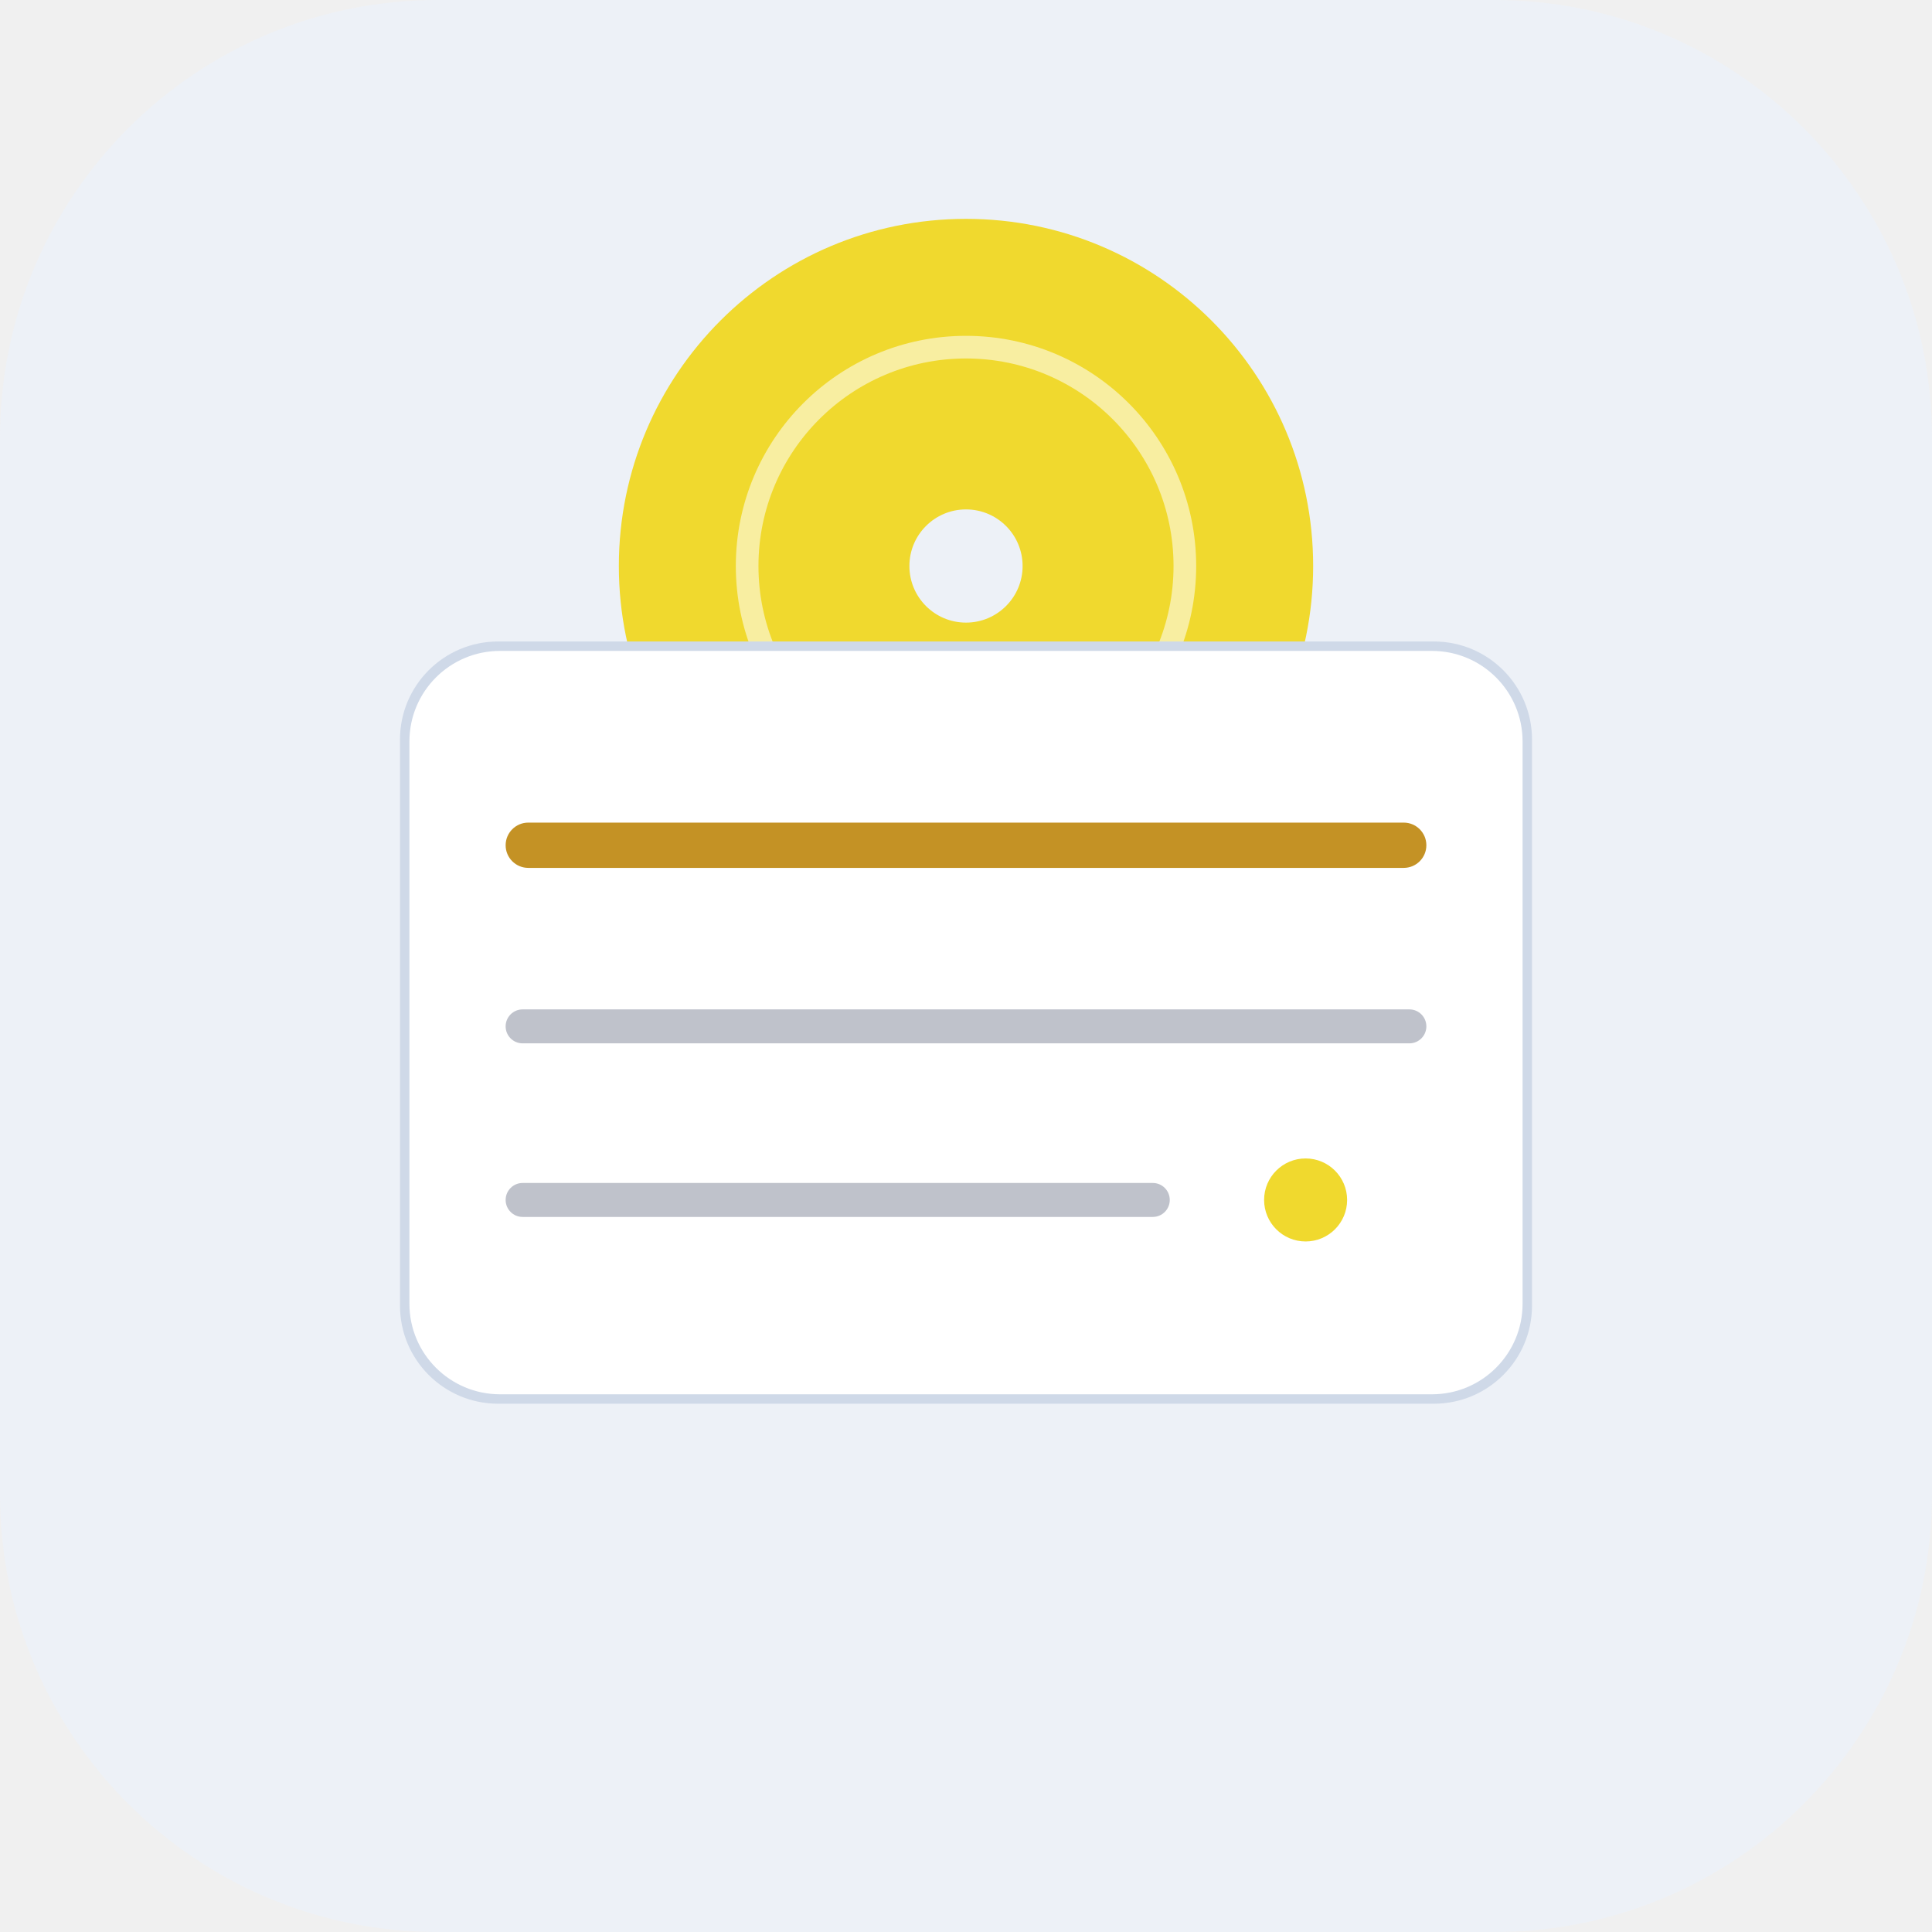
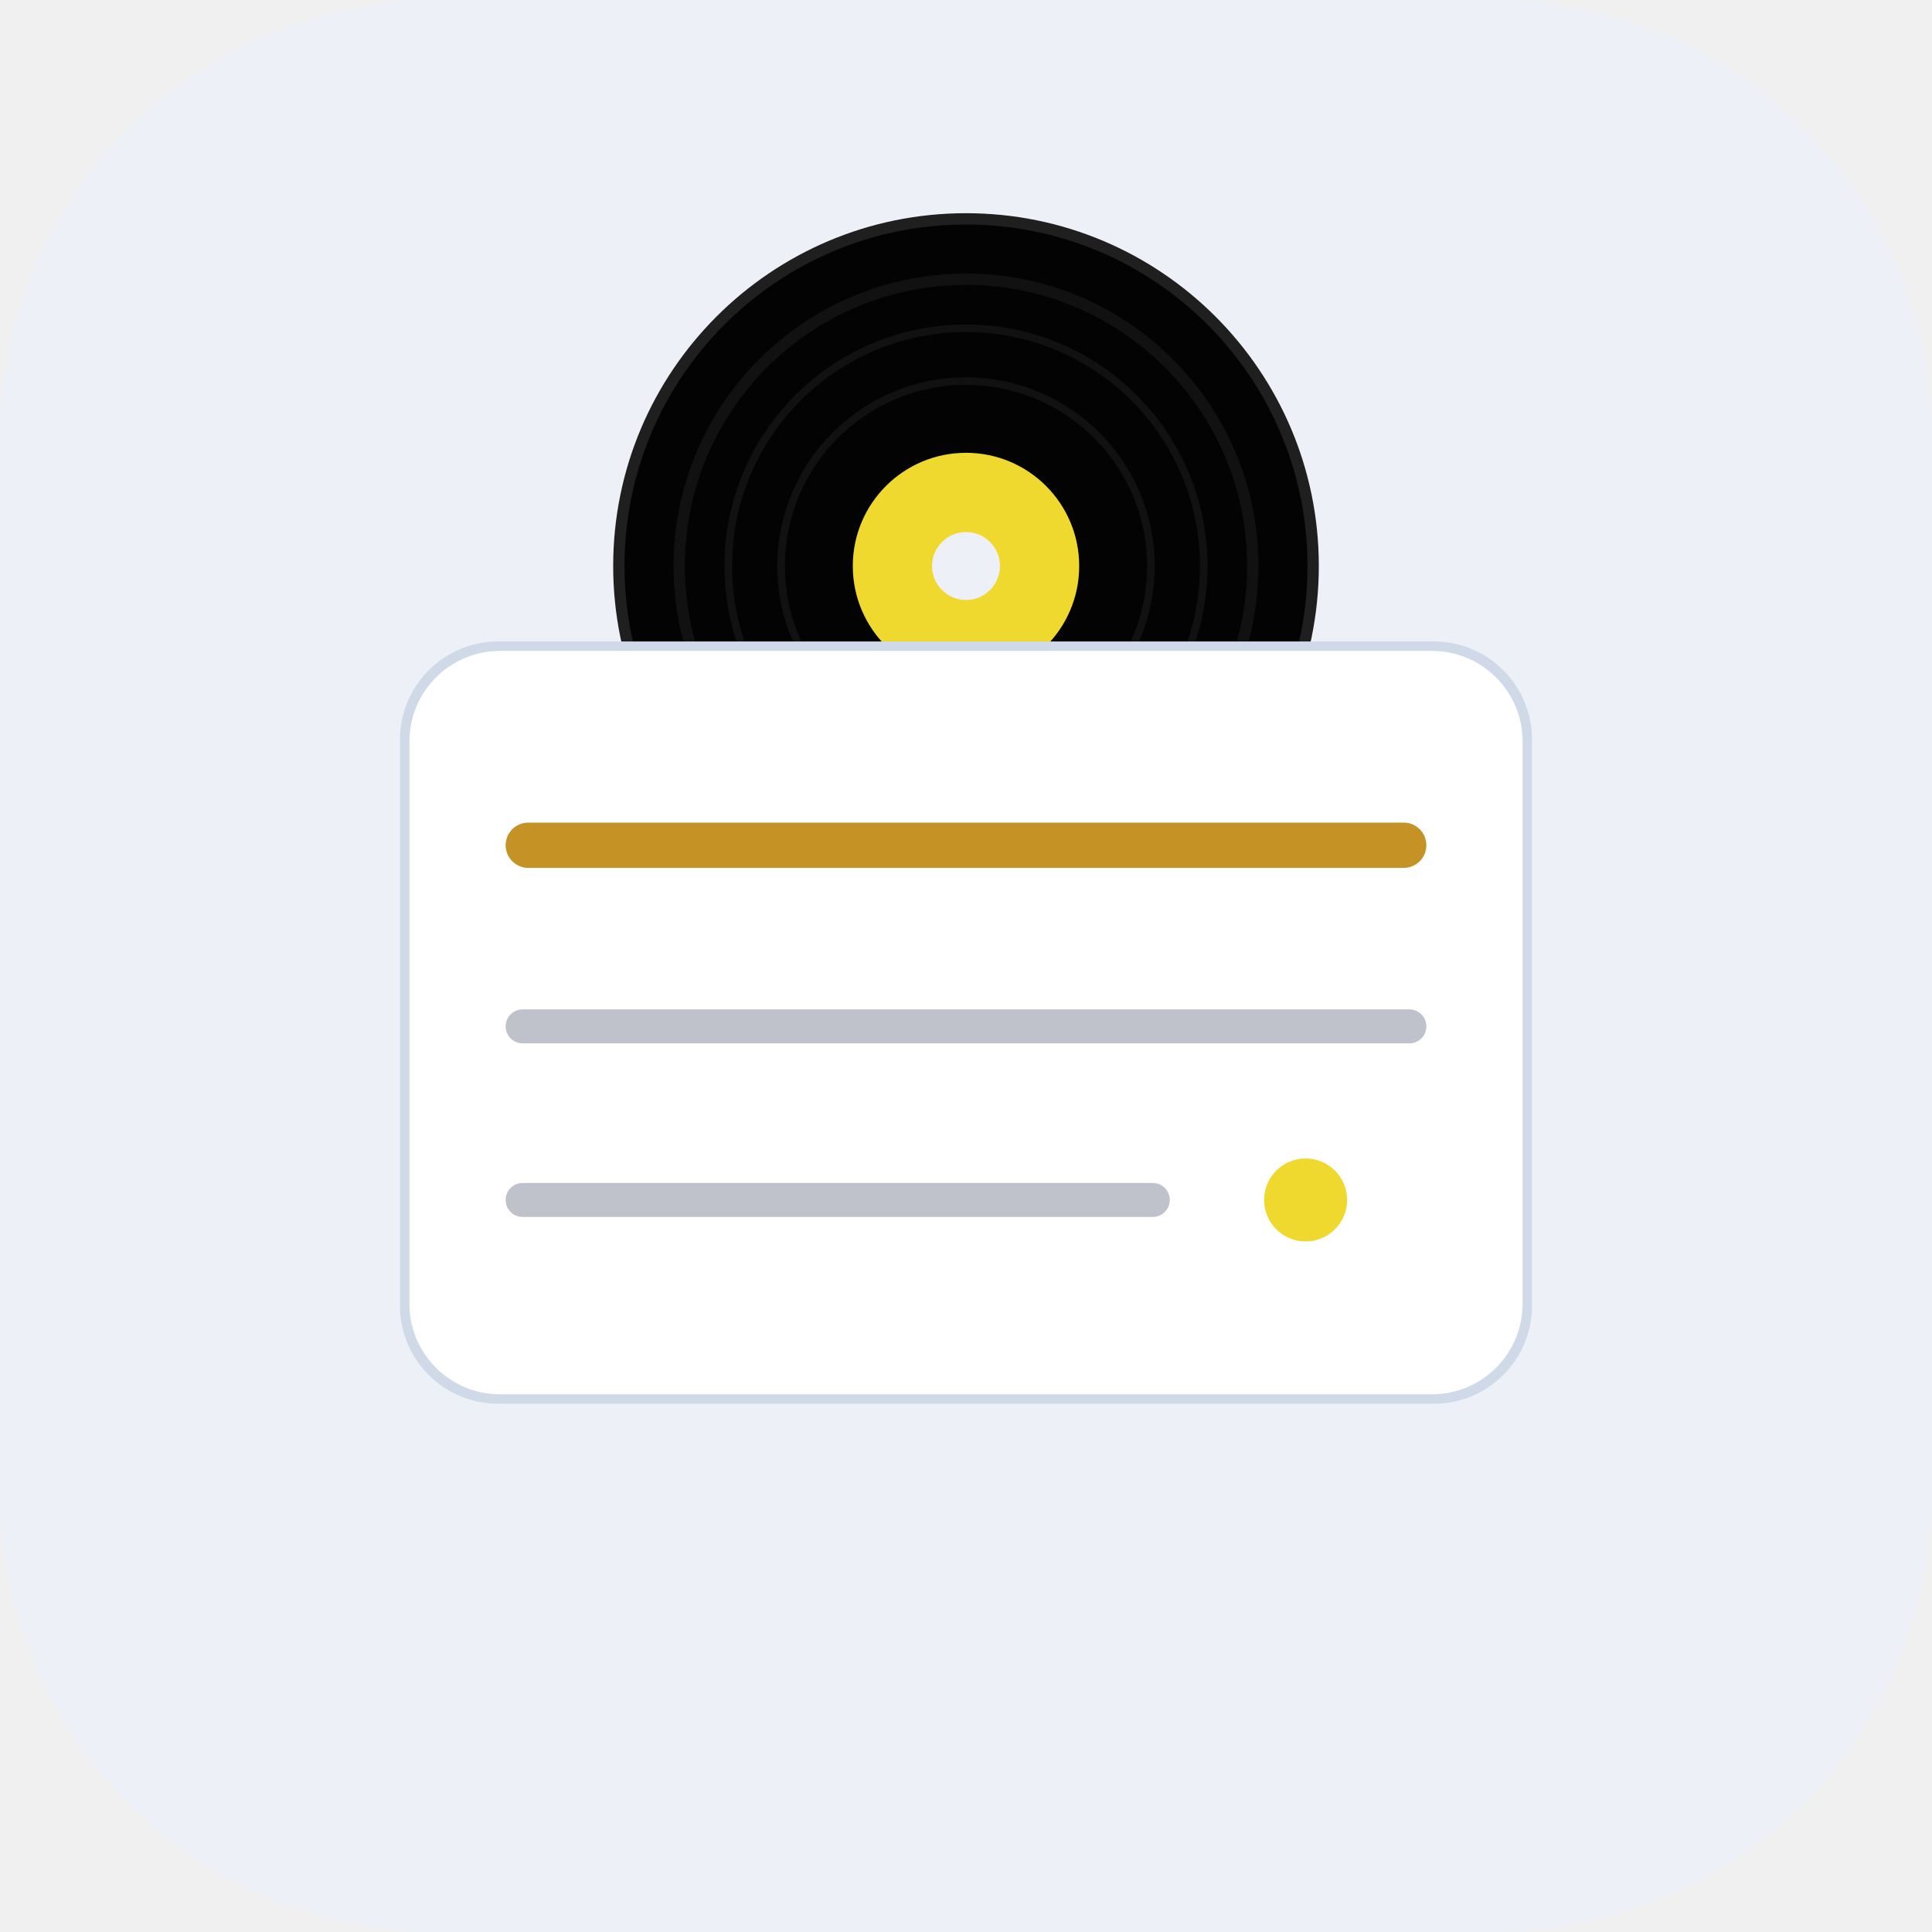
<svg xmlns="http://www.w3.org/2000/svg" viewBox="0 0 512 512">
  <rect width="512" height="512" rx="116" fill="#edf1f7" />
-   <circle cx="256" cy="150" r="92" fill="#f0d92e" />
-   <circle cx="256" cy="150" r="61" fill="#ffffff" fill-opacity=".55" />
-   <circle cx="256" cy="150" r="55" fill="#f0d92e" />
-   <circle cx="256" cy="150" r="15" fill="#edf1f7" />
+   <circle cx="256" cy="150" r="92" fill="#030303" stroke="#1f1f1f" stroke-width="3" />
+   <circle cx="256" cy="150" r="76" fill="none" stroke="#111111" stroke-width="3" />
+   <circle cx="256" cy="150" r="63" fill="none" stroke="#111111" stroke-width="2" />
+   <circle cx="256" cy="150" r="49" fill="none" stroke="#111111" stroke-width="2" />
+   <circle cx="256" cy="150" r="30" fill="#f0d92e" />
+   <circle cx="256" cy="150" r="9" fill="#edf1f7" />
  <rect x="106" y="170" width="300" height="202" rx="26" fill="#cfd9e8" />
  <rect x="108.5" y="172.5" width="295" height="197" rx="24" fill="#ffffff" />
  <rect x="134" y="218" width="244" height="12" rx="6" fill="#c49225" />
  <rect x="134" y="267.5" width="244" height="9" rx="4.5" fill="#2a3550" fill-opacity=".30" />
  <rect x="134" y="313.5" width="176" height="9" rx="4.5" fill="#2a3550" fill-opacity=".30" />
  <circle cx="346" cy="318" r="11" fill="#f0d92e" />
</svg>
